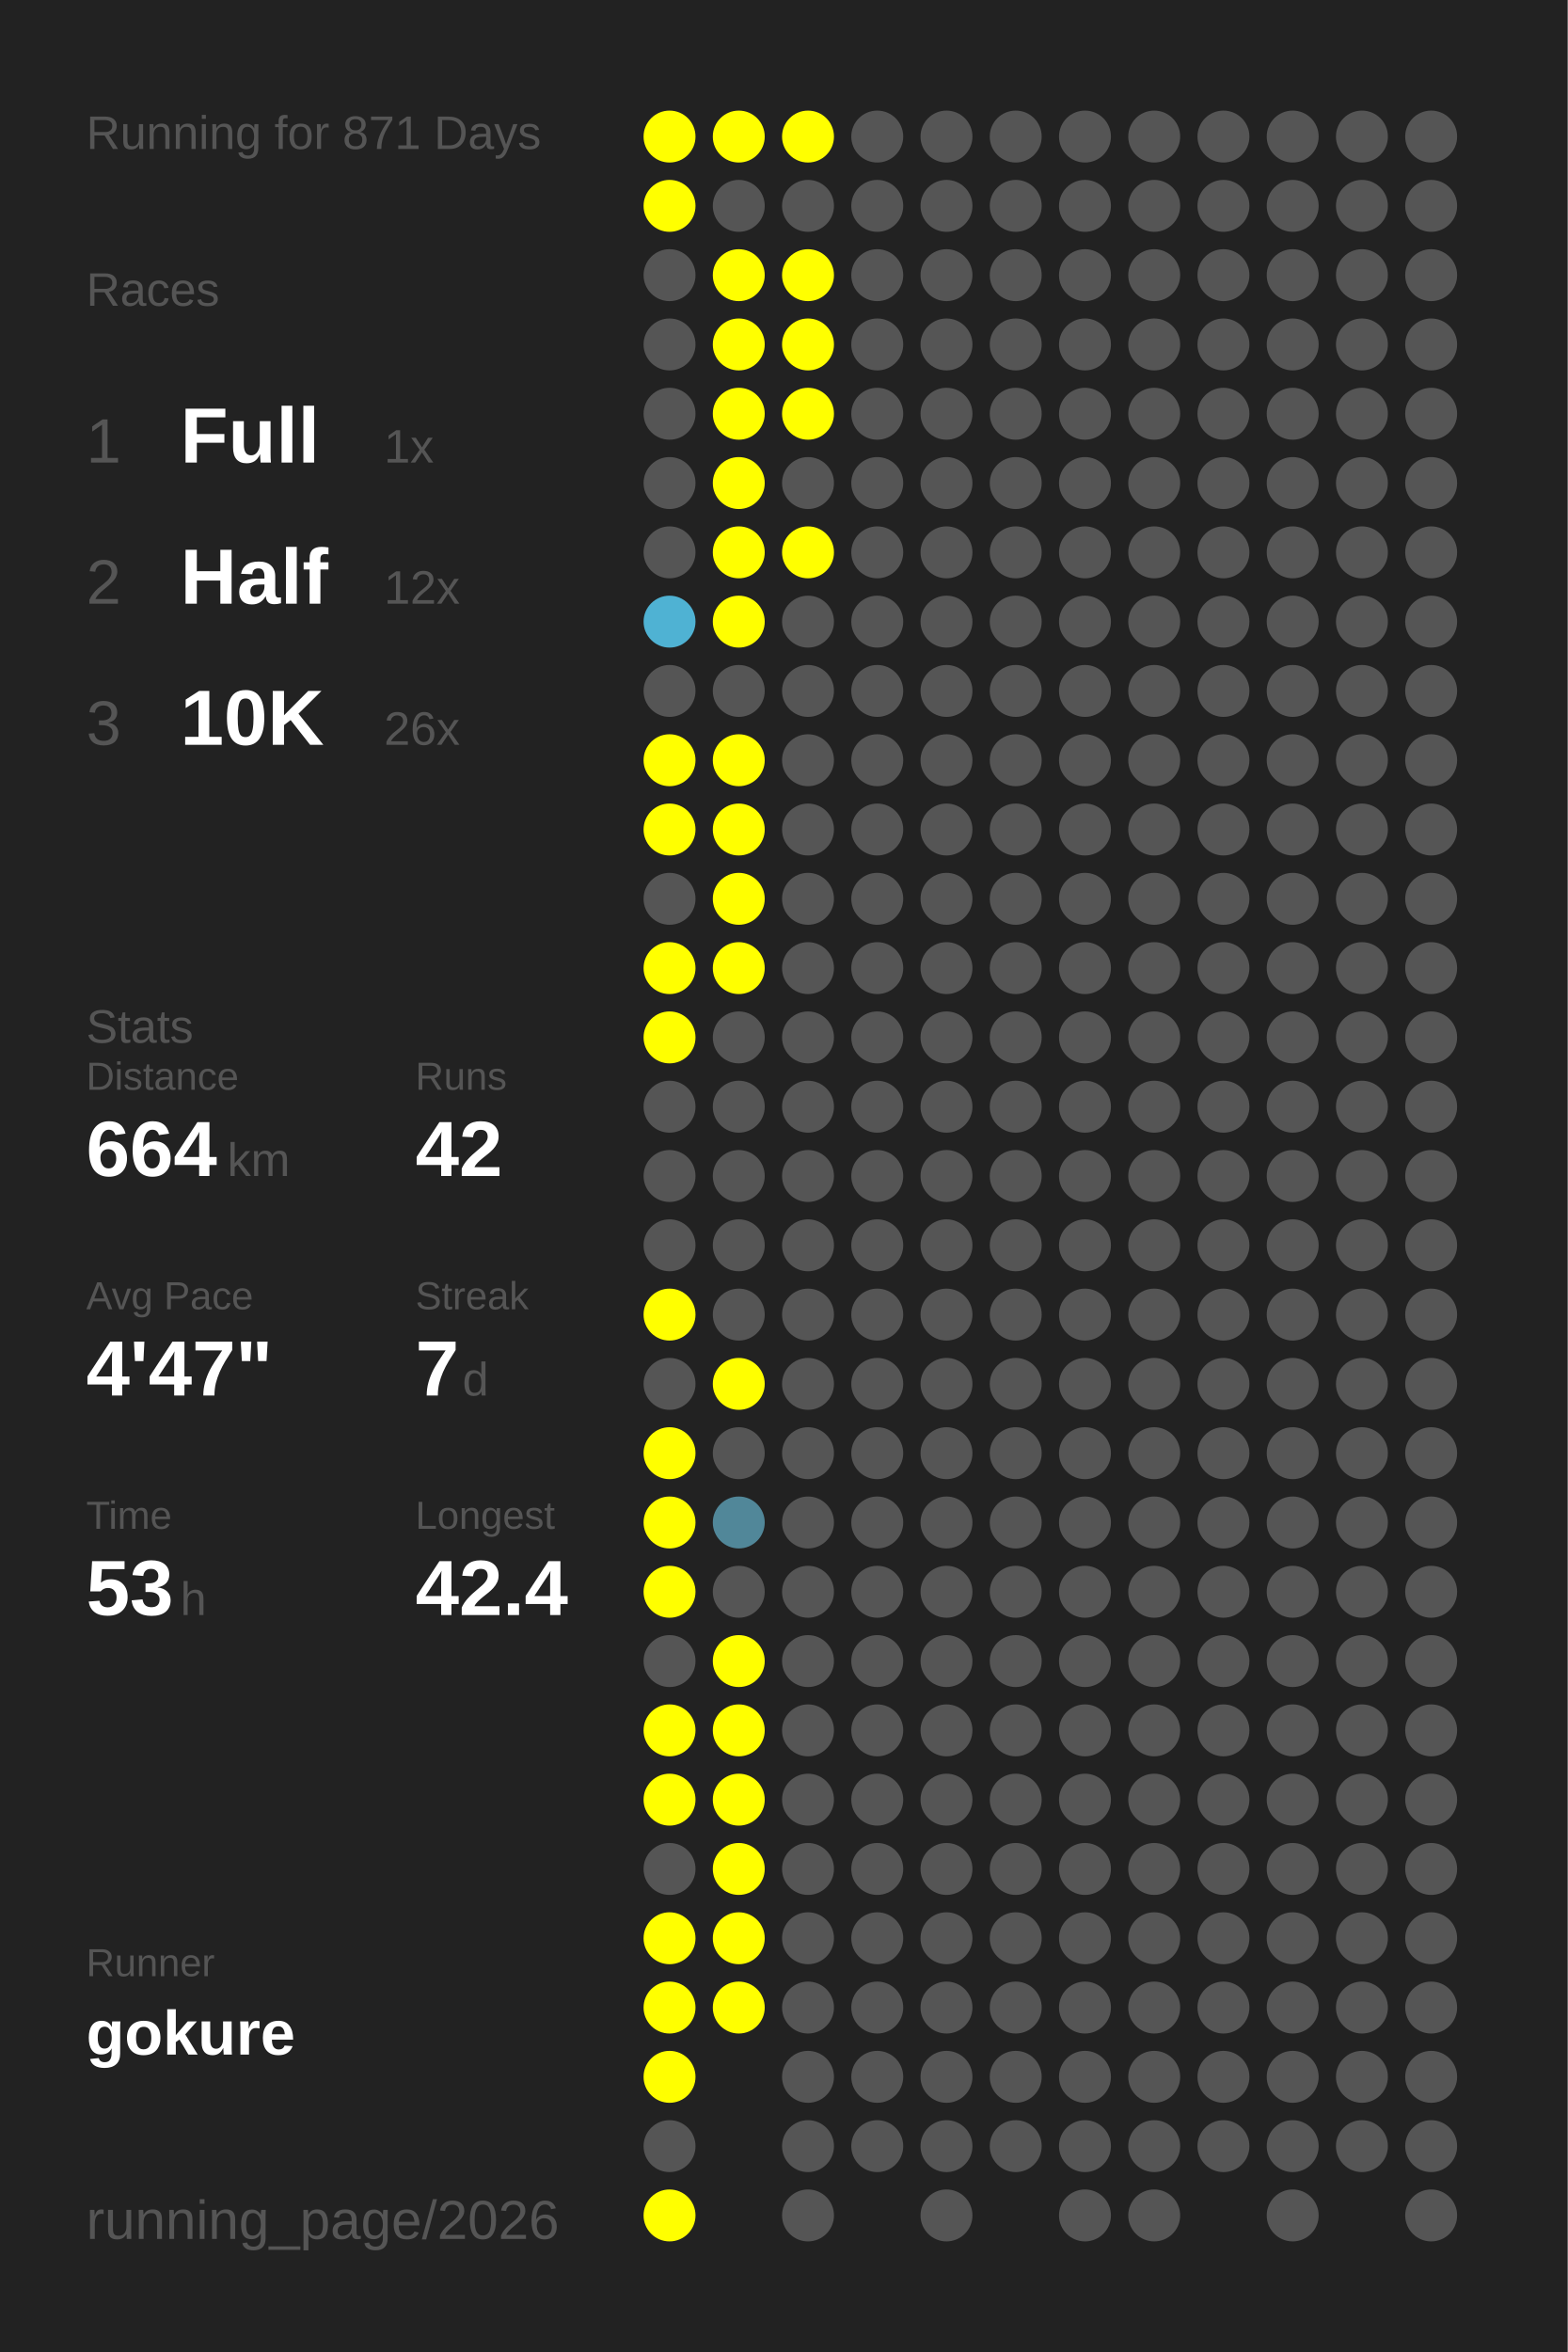
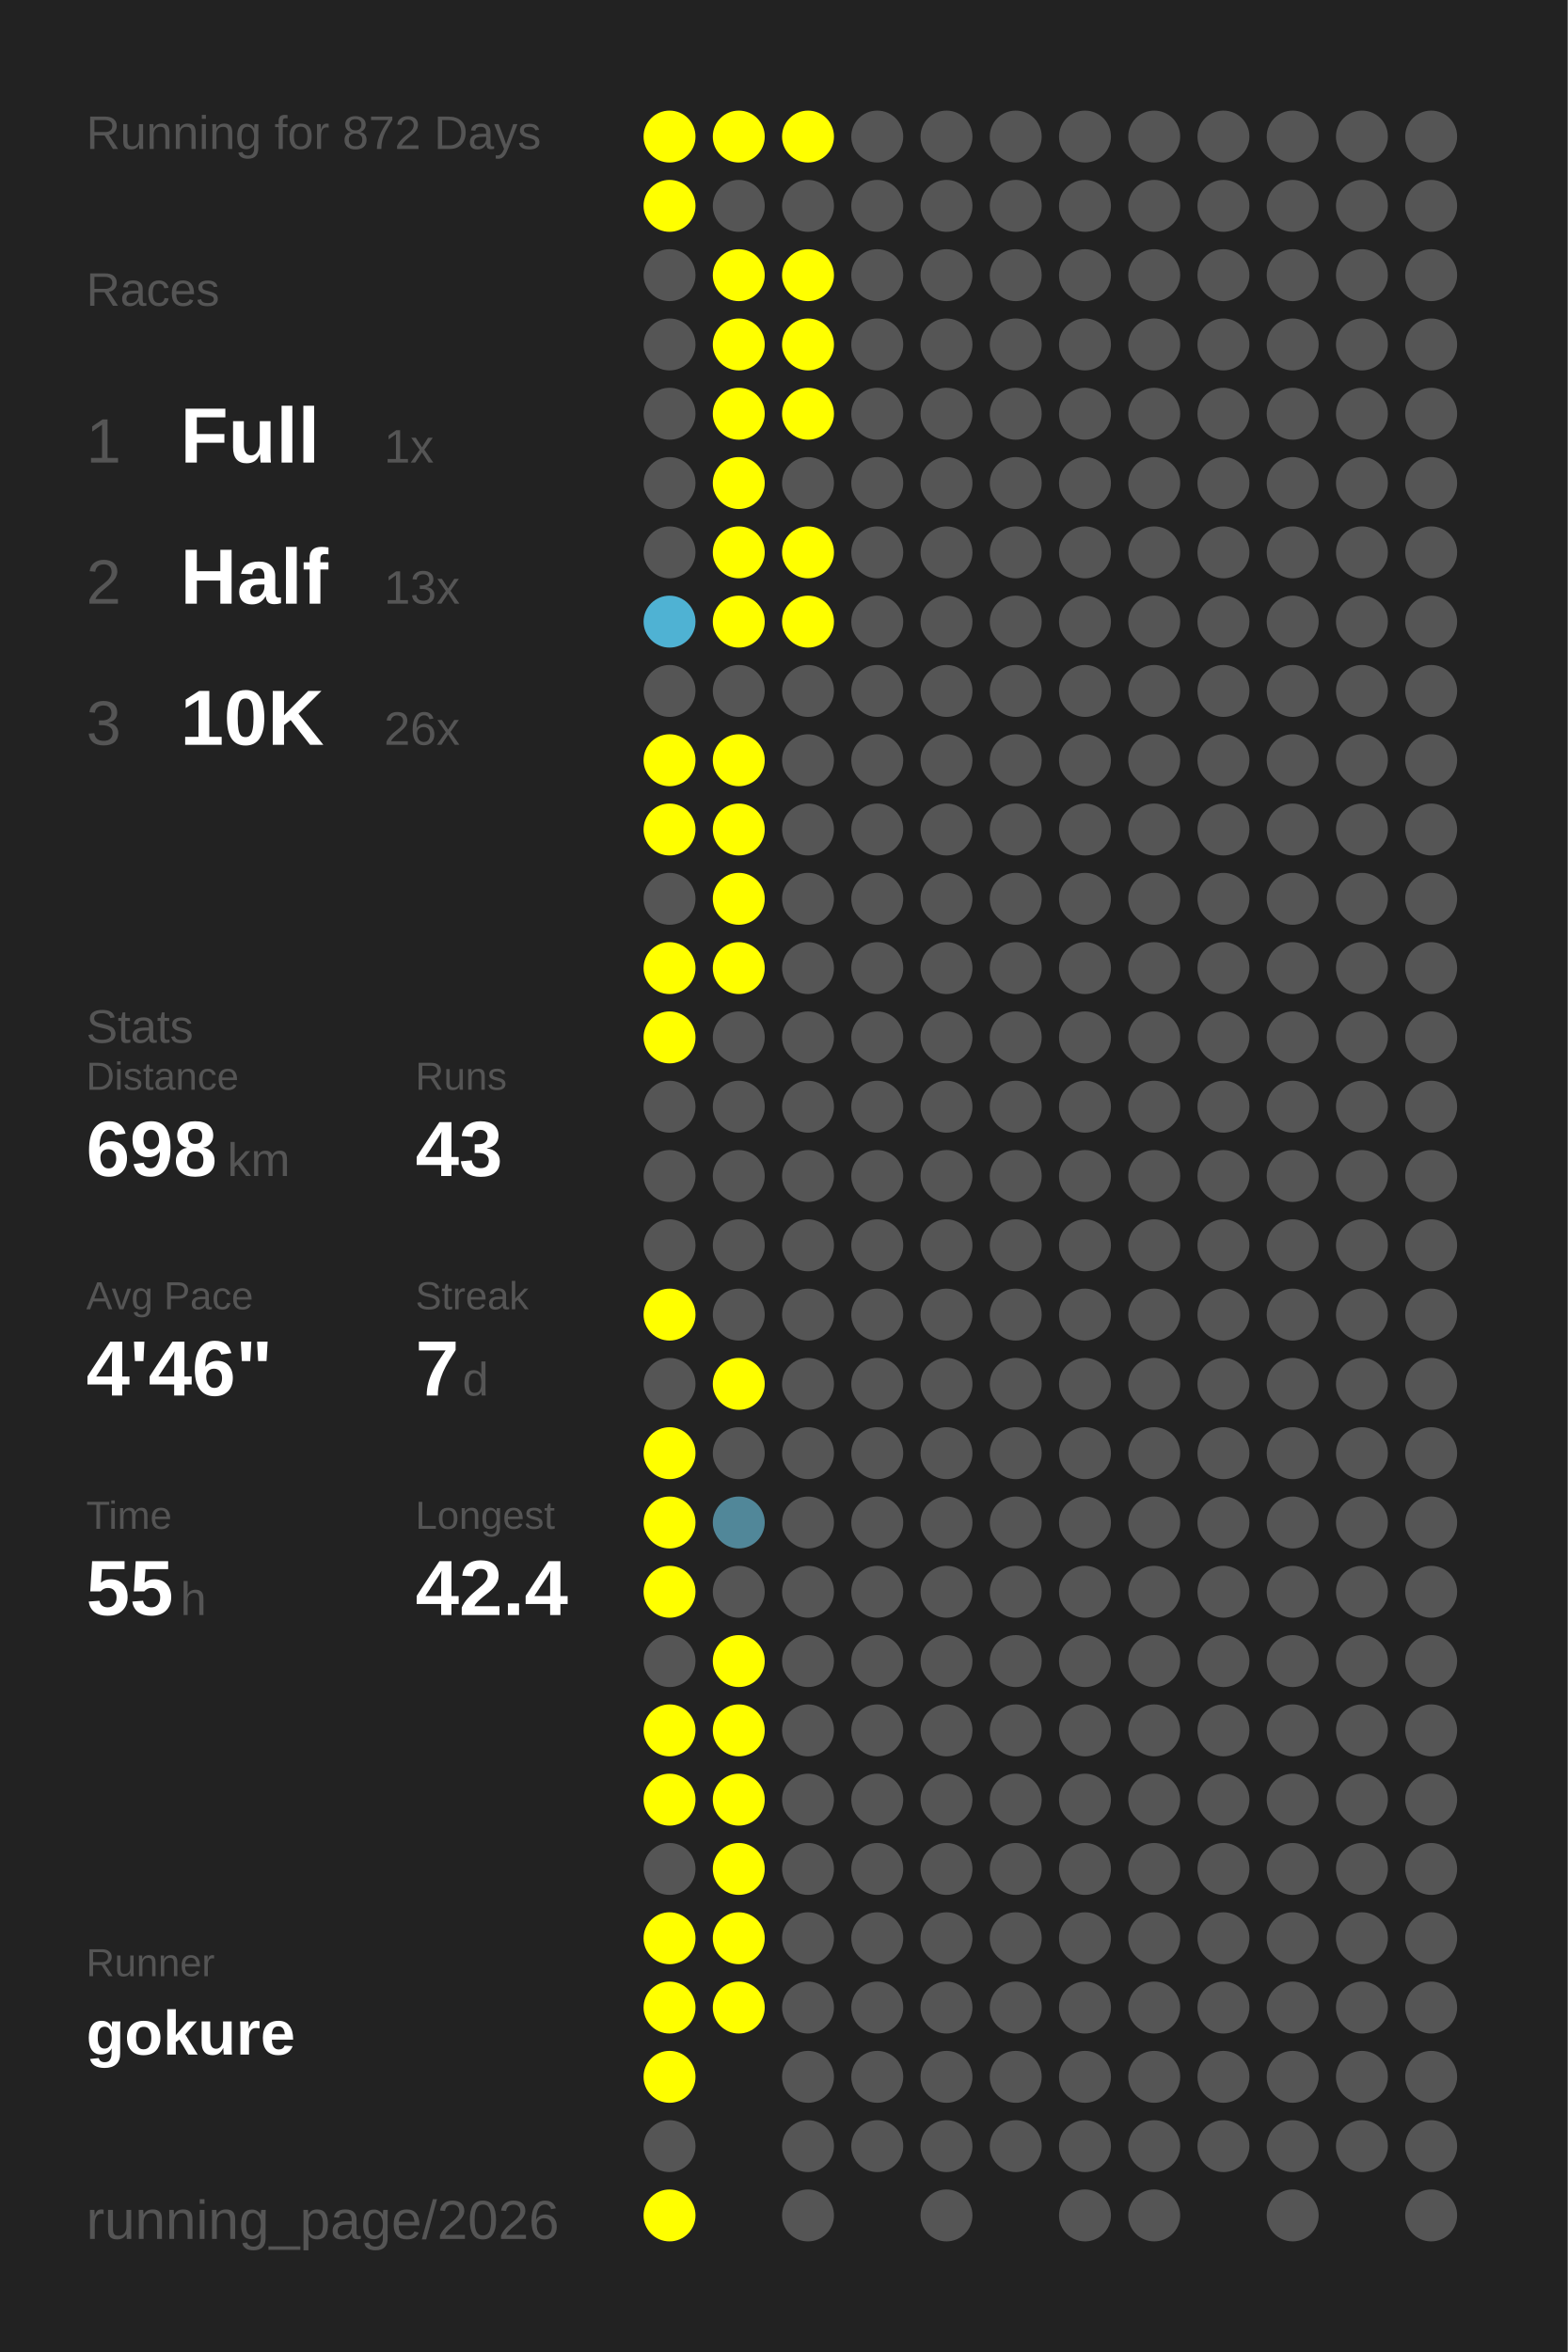
<svg xmlns="http://www.w3.org/2000/svg" baseProfile="full" height="300mm" version="1.1" viewBox="0,0,200,300" width="200mm">
  <defs />
  <rect fill="#222222" height="300" width="200" x="0" y="0" />
-   <text fill="#555555" style="font-size:6px; font-family:Arial;" x="11" y="19">Running for 871 Days</text>
+   <text fill="#555555" style="font-size:6px; font-family:Arial;" x="11" y="19">Running for 872 Days</text>
  <text fill="#555555" style="font-size:6px; font-family:Arial;" x="11" y="39">Races</text>
  <text fill="#555555" style="font-size:8px; font-family:Arial;" x="11" y="59">1</text>
  <text fill="#FFFFFF" style="font-size:10px; font-family:Arial; font-weight:bold;" x="23" y="59">Full</text>
  <text fill="#555555" style="font-size:6px; font-family:Arial;" x="49" y="59">1x</text>
  <text fill="#555555" style="font-size:8px; font-family:Arial;" x="11" y="77">2</text>
  <text fill="#FFFFFF" style="font-size:10px; font-family:Arial; font-weight:bold;" x="23" y="77">Half</text>
-   <text fill="#555555" style="font-size:6px; font-family:Arial;" x="49" y="77">12x</text>
+   <text fill="#555555" style="font-size:6px; font-family:Arial;" x="49" y="77">13x</text>
  <text fill="#555555" style="font-size:8px; font-family:Arial;" x="11" y="95">3</text>
  <text fill="#FFFFFF" style="font-size:10px; font-family:Arial; font-weight:bold;" x="23" y="95">10K</text>
  <text fill="#555555" style="font-size:6px; font-family:Arial;" x="49" y="95">26x</text>
  <text fill="#555555" style="font-size:6px; font-family:Arial;" x="11" y="133">Stats</text>
  <text fill="#555555" style="font-size:5px; font-family:Arial;" x="11" y="139">Distance</text>
-   <text fill="#FFFFFF" style="font-size:10px; font-family:Arial; font-weight:bold;" x="11" y="150">664</text>
+   <text fill="#FFFFFF" style="font-size:10px; font-family:Arial; font-weight:bold;" x="11" y="150">698</text>
  <text fill="#555555" style="font-size:6px; font-family:Arial;" x="29" y="150">km</text>
  <text fill="#555555" style="font-size:5px; font-family:Arial;" x="53" y="139">Runs</text>
-   <text fill="#FFFFFF" style="font-size:10px; font-family:Arial; font-weight:bold;" x="53" y="150">42</text>
+   <text fill="#FFFFFF" style="font-size:10px; font-family:Arial; font-weight:bold;" x="53" y="150">43</text>
  <text fill="#555555" style="font-size:5px; font-family:Arial;" x="11" y="167">Avg Pace</text>
-   <text fill="#FFFFFF" style="font-size:10px; font-family:Arial; font-weight:bold;" x="11" y="178">4'47"</text>
+   <text fill="#FFFFFF" style="font-size:10px; font-family:Arial; font-weight:bold;" x="11" y="178">4'46"</text>
  <text fill="#555555" style="font-size:5px; font-family:Arial;" x="53" y="167">Streak</text>
  <text fill="#FFFFFF" style="font-size:10px; font-family:Arial; font-weight:bold;" x="53" y="178">7</text>
  <text fill="#555555" style="font-size:6px; font-family:Arial;" x="59" y="178">d</text>
  <text fill="#555555" style="font-size:5px; font-family:Arial;" x="11" y="195">Time</text>
-   <text fill="#FFFFFF" style="font-size:10px; font-family:Arial; font-weight:bold;" x="11" y="206">53</text>
+   <text fill="#FFFFFF" style="font-size:10px; font-family:Arial; font-weight:bold;" x="11" y="206">55</text>
  <text fill="#555555" style="font-size:6px; font-family:Arial;" x="23" y="206">h</text>
  <text fill="#555555" style="font-size:5px; font-family:Arial;" x="53" y="195">Longest</text>
  <text fill="#FFFFFF" style="font-size:10px; font-family:Arial; font-weight:bold;" x="53" y="206">42.4</text>
  <text fill="#555555" style="font-size:5px; font-family:Arial;" x="11" y="252.065">Runner</text>
  <text fill="#FFFFFF" style="font-size:8px; font-family:Arial; font-weight:bold;" x="11" y="262.065">gokure</text>
  <text fill="#555555" style="font-size:7px; font-family:Arial;" x="11" y="285.581">running_page/2026</text>
  <circle cx="85.417" cy="17.419" fill="#FFFF00" r="3.312" />
  <circle cx="85.417" cy="26.258" fill="#FFFF00" r="3.312" />
  <circle cx="85.417" cy="35.097" fill="#555555" r="3.312" />
  <circle cx="85.417" cy="43.935" fill="#555555" r="3.312" />
  <circle cx="85.417" cy="52.774" fill="#555555" r="3.312" />
  <circle cx="85.417" cy="61.613" fill="#555555" r="3.312" />
  <circle cx="85.417" cy="70.452" fill="#555555" r="3.312" />
  <circle cx="85.417" cy="79.29" fill="#4fb2d3" r="3.312" />
  <circle cx="85.417" cy="88.129" fill="#555555" r="3.312" />
  <circle cx="85.417" cy="96.968" fill="#FFFF00" r="3.312" />
  <circle cx="85.417" cy="105.806" fill="#FFFF00" r="3.312" />
  <circle cx="85.417" cy="114.645" fill="#555555" r="3.312" />
  <circle cx="85.417" cy="123.484" fill="#FFFF00" r="3.312" />
  <circle cx="85.417" cy="132.323" fill="#FFFF00" r="3.312" />
  <circle cx="85.417" cy="141.161" fill="#555555" r="3.312" />
  <circle cx="85.417" cy="150" fill="#555555" r="3.312" />
  <circle cx="85.417" cy="158.839" fill="#555555" r="3.312" />
  <circle cx="85.417" cy="167.677" fill="#FFFF00" r="3.312" />
  <circle cx="85.417" cy="176.516" fill="#555555" r="3.312" />
  <circle cx="85.417" cy="185.355" fill="#FFFF00" r="3.312" />
  <circle cx="85.417" cy="194.194" fill="#FFFF00" r="3.312" />
  <circle cx="85.417" cy="203.032" fill="#FFFF00" r="3.312" />
  <circle cx="85.417" cy="211.871" fill="#555555" r="3.312" />
  <circle cx="85.417" cy="220.71" fill="#FFFF00" r="3.312" />
  <circle cx="85.417" cy="229.548" fill="#FFFF00" r="3.312" />
  <circle cx="85.417" cy="238.387" fill="#555555" r="3.312" />
  <circle cx="85.417" cy="247.226" fill="#FFFF00" r="3.312" />
  <circle cx="85.417" cy="256.065" fill="#FFFF00" r="3.312" />
  <circle cx="85.417" cy="264.903" fill="#FFFF00" r="3.312" />
  <circle cx="85.417" cy="273.742" fill="#555555" r="3.312" />
  <circle cx="85.417" cy="282.581" fill="#FFFF00" r="3.312" />
  <circle cx="94.25" cy="17.419" fill="#FFFF00" r="3.312" />
  <circle cx="94.25" cy="26.258" fill="#555555" r="3.312" />
  <circle cx="94.25" cy="35.097" fill="#FFFF00" r="3.312" />
  <circle cx="94.25" cy="43.935" fill="#FFFF00" r="3.312" />
  <circle cx="94.25" cy="52.774" fill="#FFFF00" r="3.312" />
  <circle cx="94.25" cy="61.613" fill="#FFFF00" r="3.312" />
  <circle cx="94.25" cy="70.452" fill="#FFFF00" r="3.312" />
  <circle cx="94.25" cy="79.29" fill="#FFFF00" r="3.312" />
  <circle cx="94.25" cy="88.129" fill="#555555" r="3.312" />
  <circle cx="94.25" cy="96.968" fill="#FFFF00" r="3.312" />
  <circle cx="94.25" cy="105.806" fill="#FFFF00" r="3.312" />
  <circle cx="94.25" cy="114.645" fill="#FFFF00" r="3.312" />
  <circle cx="94.25" cy="123.484" fill="#FFFF00" r="3.312" />
  <circle cx="94.25" cy="132.323" fill="#555555" r="3.312" />
  <circle cx="94.25" cy="141.161" fill="#555555" r="3.312" />
  <circle cx="94.25" cy="150" fill="#555555" r="3.312" />
  <circle cx="94.25" cy="158.839" fill="#555555" r="3.312" />
  <circle cx="94.25" cy="167.677" fill="#555555" r="3.312" />
  <circle cx="94.25" cy="176.516" fill="#FFFF00" r="3.312" />
  <circle cx="94.25" cy="185.355" fill="#555555" r="3.312" />
  <circle cx="94.25" cy="194.194" fill="#518799" r="3.312" />
  <circle cx="94.25" cy="203.032" fill="#555555" r="3.312" />
  <circle cx="94.25" cy="211.871" fill="#FFFF00" r="3.312" />
  <circle cx="94.25" cy="220.71" fill="#FFFF00" r="3.312" />
  <circle cx="94.25" cy="229.548" fill="#FFFF00" r="3.312" />
  <circle cx="94.25" cy="238.387" fill="#FFFF00" r="3.312" />
  <circle cx="94.25" cy="247.226" fill="#FFFF00" r="3.312" />
  <circle cx="94.25" cy="256.065" fill="#FFFF00" r="3.312" />
  <circle cx="103.083" cy="17.419" fill="#FFFF00" r="3.312" />
  <circle cx="103.083" cy="26.258" fill="#555555" r="3.312" />
  <circle cx="103.083" cy="35.097" fill="#FFFF00" r="3.312" />
  <circle cx="103.083" cy="43.935" fill="#FFFF00" r="3.312" />
  <circle cx="103.083" cy="52.774" fill="#FFFF00" r="3.312" />
  <circle cx="103.083" cy="61.613" fill="#555555" r="3.312" />
  <circle cx="103.083" cy="70.452" fill="#FFFF00" r="3.312" />
-   <circle cx="103.083" cy="79.29" fill="#555555" r="3.312" />
+   <circle cx="103.083" cy="79.29" fill="#FFFF00" r="3.312" />
  <circle cx="103.083" cy="88.129" fill="#555555" r="3.312" />
  <circle cx="103.083" cy="96.968" fill="#555555" r="3.312" />
  <circle cx="103.083" cy="105.806" fill="#555555" r="3.312" />
  <circle cx="103.083" cy="114.645" fill="#555555" r="3.312" />
  <circle cx="103.083" cy="123.484" fill="#555555" r="3.312" />
  <circle cx="103.083" cy="132.323" fill="#555555" r="3.312" />
  <circle cx="103.083" cy="141.161" fill="#555555" r="3.312" />
  <circle cx="103.083" cy="150" fill="#555555" r="3.312" />
  <circle cx="103.083" cy="158.839" fill="#555555" r="3.312" />
  <circle cx="103.083" cy="167.677" fill="#555555" r="3.312" />
  <circle cx="103.083" cy="176.516" fill="#555555" r="3.312" />
  <circle cx="103.083" cy="185.355" fill="#555555" r="3.312" />
  <circle cx="103.083" cy="194.194" fill="#555555" r="3.312" />
  <circle cx="103.083" cy="203.032" fill="#555555" r="3.312" />
  <circle cx="103.083" cy="211.871" fill="#555555" r="3.312" />
  <circle cx="103.083" cy="220.71" fill="#555555" r="3.312" />
  <circle cx="103.083" cy="229.548" fill="#555555" r="3.312" />
  <circle cx="103.083" cy="238.387" fill="#555555" r="3.312" />
  <circle cx="103.083" cy="247.226" fill="#555555" r="3.312" />
  <circle cx="103.083" cy="256.065" fill="#555555" r="3.312" />
  <circle cx="103.083" cy="264.903" fill="#555555" r="3.312" />
  <circle cx="103.083" cy="273.742" fill="#555555" r="3.312" />
  <circle cx="103.083" cy="282.581" fill="#555555" r="3.312" />
  <circle cx="111.917" cy="17.419" fill="#555555" r="3.312" />
  <circle cx="111.917" cy="26.258" fill="#555555" r="3.312" />
  <circle cx="111.917" cy="35.097" fill="#555555" r="3.312" />
  <circle cx="111.917" cy="43.935" fill="#555555" r="3.312" />
  <circle cx="111.917" cy="52.774" fill="#555555" r="3.312" />
  <circle cx="111.917" cy="61.613" fill="#555555" r="3.312" />
  <circle cx="111.917" cy="70.452" fill="#555555" r="3.312" />
  <circle cx="111.917" cy="79.29" fill="#555555" r="3.312" />
  <circle cx="111.917" cy="88.129" fill="#555555" r="3.312" />
  <circle cx="111.917" cy="96.968" fill="#555555" r="3.312" />
  <circle cx="111.917" cy="105.806" fill="#555555" r="3.312" />
  <circle cx="111.917" cy="114.645" fill="#555555" r="3.312" />
  <circle cx="111.917" cy="123.484" fill="#555555" r="3.312" />
  <circle cx="111.917" cy="132.323" fill="#555555" r="3.312" />
  <circle cx="111.917" cy="141.161" fill="#555555" r="3.312" />
  <circle cx="111.917" cy="150" fill="#555555" r="3.312" />
  <circle cx="111.917" cy="158.839" fill="#555555" r="3.312" />
  <circle cx="111.917" cy="167.677" fill="#555555" r="3.312" />
  <circle cx="111.917" cy="176.516" fill="#555555" r="3.312" />
  <circle cx="111.917" cy="185.355" fill="#555555" r="3.312" />
  <circle cx="111.917" cy="194.194" fill="#555555" r="3.312" />
  <circle cx="111.917" cy="203.032" fill="#555555" r="3.312" />
  <circle cx="111.917" cy="211.871" fill="#555555" r="3.312" />
  <circle cx="111.917" cy="220.71" fill="#555555" r="3.312" />
  <circle cx="111.917" cy="229.548" fill="#555555" r="3.312" />
  <circle cx="111.917" cy="238.387" fill="#555555" r="3.312" />
  <circle cx="111.917" cy="247.226" fill="#555555" r="3.312" />
  <circle cx="111.917" cy="256.065" fill="#555555" r="3.312" />
  <circle cx="111.917" cy="264.903" fill="#555555" r="3.312" />
  <circle cx="111.917" cy="273.742" fill="#555555" r="3.312" />
  <circle cx="120.75" cy="17.419" fill="#555555" r="3.312" />
  <circle cx="120.75" cy="26.258" fill="#555555" r="3.312" />
  <circle cx="120.75" cy="35.097" fill="#555555" r="3.312" />
  <circle cx="120.75" cy="43.935" fill="#555555" r="3.312" />
  <circle cx="120.75" cy="52.774" fill="#555555" r="3.312" />
  <circle cx="120.75" cy="61.613" fill="#555555" r="3.312" />
  <circle cx="120.75" cy="70.452" fill="#555555" r="3.312" />
  <circle cx="120.75" cy="79.29" fill="#555555" r="3.312" />
  <circle cx="120.75" cy="88.129" fill="#555555" r="3.312" />
  <circle cx="120.75" cy="96.968" fill="#555555" r="3.312" />
  <circle cx="120.75" cy="105.806" fill="#555555" r="3.312" />
  <circle cx="120.75" cy="114.645" fill="#555555" r="3.312" />
  <circle cx="120.75" cy="123.484" fill="#555555" r="3.312" />
  <circle cx="120.75" cy="132.323" fill="#555555" r="3.312" />
  <circle cx="120.75" cy="141.161" fill="#555555" r="3.312" />
  <circle cx="120.75" cy="150" fill="#555555" r="3.312" />
  <circle cx="120.75" cy="158.839" fill="#555555" r="3.312" />
  <circle cx="120.75" cy="167.677" fill="#555555" r="3.312" />
  <circle cx="120.75" cy="176.516" fill="#555555" r="3.312" />
  <circle cx="120.75" cy="185.355" fill="#555555" r="3.312" />
  <circle cx="120.75" cy="194.194" fill="#555555" r="3.312" />
  <circle cx="120.75" cy="203.032" fill="#555555" r="3.312" />
  <circle cx="120.75" cy="211.871" fill="#555555" r="3.312" />
  <circle cx="120.75" cy="220.71" fill="#555555" r="3.312" />
  <circle cx="120.75" cy="229.548" fill="#555555" r="3.312" />
  <circle cx="120.75" cy="238.387" fill="#555555" r="3.312" />
  <circle cx="120.75" cy="247.226" fill="#555555" r="3.312" />
  <circle cx="120.75" cy="256.065" fill="#555555" r="3.312" />
  <circle cx="120.75" cy="264.903" fill="#555555" r="3.312" />
  <circle cx="120.75" cy="273.742" fill="#555555" r="3.312" />
  <circle cx="120.75" cy="282.581" fill="#555555" r="3.312" />
  <circle cx="129.583" cy="17.419" fill="#555555" r="3.312" />
  <circle cx="129.583" cy="26.258" fill="#555555" r="3.312" />
  <circle cx="129.583" cy="35.097" fill="#555555" r="3.312" />
  <circle cx="129.583" cy="43.935" fill="#555555" r="3.312" />
  <circle cx="129.583" cy="52.774" fill="#555555" r="3.312" />
  <circle cx="129.583" cy="61.613" fill="#555555" r="3.312" />
  <circle cx="129.583" cy="70.452" fill="#555555" r="3.312" />
  <circle cx="129.583" cy="79.29" fill="#555555" r="3.312" />
  <circle cx="129.583" cy="88.129" fill="#555555" r="3.312" />
  <circle cx="129.583" cy="96.968" fill="#555555" r="3.312" />
  <circle cx="129.583" cy="105.806" fill="#555555" r="3.312" />
  <circle cx="129.583" cy="114.645" fill="#555555" r="3.312" />
  <circle cx="129.583" cy="123.484" fill="#555555" r="3.312" />
  <circle cx="129.583" cy="132.323" fill="#555555" r="3.312" />
  <circle cx="129.583" cy="141.161" fill="#555555" r="3.312" />
  <circle cx="129.583" cy="150" fill="#555555" r="3.312" />
  <circle cx="129.583" cy="158.839" fill="#555555" r="3.312" />
  <circle cx="129.583" cy="167.677" fill="#555555" r="3.312" />
  <circle cx="129.583" cy="176.516" fill="#555555" r="3.312" />
  <circle cx="129.583" cy="185.355" fill="#555555" r="3.312" />
  <circle cx="129.583" cy="194.194" fill="#555555" r="3.312" />
  <circle cx="129.583" cy="203.032" fill="#555555" r="3.312" />
  <circle cx="129.583" cy="211.871" fill="#555555" r="3.312" />
  <circle cx="129.583" cy="220.71" fill="#555555" r="3.312" />
  <circle cx="129.583" cy="229.548" fill="#555555" r="3.312" />
  <circle cx="129.583" cy="238.387" fill="#555555" r="3.312" />
  <circle cx="129.583" cy="247.226" fill="#555555" r="3.312" />
  <circle cx="129.583" cy="256.065" fill="#555555" r="3.312" />
  <circle cx="129.583" cy="264.903" fill="#555555" r="3.312" />
  <circle cx="129.583" cy="273.742" fill="#555555" r="3.312" />
  <circle cx="138.417" cy="17.419" fill="#555555" r="3.312" />
  <circle cx="138.417" cy="26.258" fill="#555555" r="3.312" />
  <circle cx="138.417" cy="35.097" fill="#555555" r="3.312" />
  <circle cx="138.417" cy="43.935" fill="#555555" r="3.312" />
  <circle cx="138.417" cy="52.774" fill="#555555" r="3.312" />
  <circle cx="138.417" cy="61.613" fill="#555555" r="3.312" />
  <circle cx="138.417" cy="70.452" fill="#555555" r="3.312" />
  <circle cx="138.417" cy="79.29" fill="#555555" r="3.312" />
  <circle cx="138.417" cy="88.129" fill="#555555" r="3.312" />
  <circle cx="138.417" cy="96.968" fill="#555555" r="3.312" />
  <circle cx="138.417" cy="105.806" fill="#555555" r="3.312" />
  <circle cx="138.417" cy="114.645" fill="#555555" r="3.312" />
  <circle cx="138.417" cy="123.484" fill="#555555" r="3.312" />
  <circle cx="138.417" cy="132.323" fill="#555555" r="3.312" />
  <circle cx="138.417" cy="141.161" fill="#555555" r="3.312" />
  <circle cx="138.417" cy="150" fill="#555555" r="3.312" />
  <circle cx="138.417" cy="158.839" fill="#555555" r="3.312" />
  <circle cx="138.417" cy="167.677" fill="#555555" r="3.312" />
  <circle cx="138.417" cy="176.516" fill="#555555" r="3.312" />
  <circle cx="138.417" cy="185.355" fill="#555555" r="3.312" />
  <circle cx="138.417" cy="194.194" fill="#555555" r="3.312" />
  <circle cx="138.417" cy="203.032" fill="#555555" r="3.312" />
  <circle cx="138.417" cy="211.871" fill="#555555" r="3.312" />
  <circle cx="138.417" cy="220.71" fill="#555555" r="3.312" />
  <circle cx="138.417" cy="229.548" fill="#555555" r="3.312" />
  <circle cx="138.417" cy="238.387" fill="#555555" r="3.312" />
  <circle cx="138.417" cy="247.226" fill="#555555" r="3.312" />
  <circle cx="138.417" cy="256.065" fill="#555555" r="3.312" />
  <circle cx="138.417" cy="264.903" fill="#555555" r="3.312" />
  <circle cx="138.417" cy="273.742" fill="#555555" r="3.312" />
  <circle cx="138.417" cy="282.581" fill="#555555" r="3.312" />
  <circle cx="147.25" cy="17.419" fill="#555555" r="3.312" />
  <circle cx="147.25" cy="26.258" fill="#555555" r="3.312" />
  <circle cx="147.25" cy="35.097" fill="#555555" r="3.312" />
  <circle cx="147.25" cy="43.935" fill="#555555" r="3.312" />
  <circle cx="147.25" cy="52.774" fill="#555555" r="3.312" />
  <circle cx="147.25" cy="61.613" fill="#555555" r="3.312" />
  <circle cx="147.25" cy="70.452" fill="#555555" r="3.312" />
  <circle cx="147.25" cy="79.29" fill="#555555" r="3.312" />
  <circle cx="147.25" cy="88.129" fill="#555555" r="3.312" />
  <circle cx="147.25" cy="96.968" fill="#555555" r="3.312" />
  <circle cx="147.25" cy="105.806" fill="#555555" r="3.312" />
  <circle cx="147.25" cy="114.645" fill="#555555" r="3.312" />
  <circle cx="147.25" cy="123.484" fill="#555555" r="3.312" />
  <circle cx="147.25" cy="132.323" fill="#555555" r="3.312" />
  <circle cx="147.25" cy="141.161" fill="#555555" r="3.312" />
  <circle cx="147.25" cy="150" fill="#555555" r="3.312" />
  <circle cx="147.25" cy="158.839" fill="#555555" r="3.312" />
  <circle cx="147.25" cy="167.677" fill="#555555" r="3.312" />
  <circle cx="147.25" cy="176.516" fill="#555555" r="3.312" />
  <circle cx="147.25" cy="185.355" fill="#555555" r="3.312" />
  <circle cx="147.25" cy="194.194" fill="#555555" r="3.312" />
  <circle cx="147.25" cy="203.032" fill="#555555" r="3.312" />
  <circle cx="147.25" cy="211.871" fill="#555555" r="3.312" />
  <circle cx="147.25" cy="220.71" fill="#555555" r="3.312" />
  <circle cx="147.25" cy="229.548" fill="#555555" r="3.312" />
  <circle cx="147.25" cy="238.387" fill="#555555" r="3.312" />
  <circle cx="147.25" cy="247.226" fill="#555555" r="3.312" />
  <circle cx="147.25" cy="256.065" fill="#555555" r="3.312" />
  <circle cx="147.25" cy="264.903" fill="#555555" r="3.312" />
  <circle cx="147.25" cy="273.742" fill="#555555" r="3.312" />
  <circle cx="147.25" cy="282.581" fill="#555555" r="3.312" />
  <circle cx="156.083" cy="17.419" fill="#555555" r="3.312" />
  <circle cx="156.083" cy="26.258" fill="#555555" r="3.312" />
  <circle cx="156.083" cy="35.097" fill="#555555" r="3.312" />
  <circle cx="156.083" cy="43.935" fill="#555555" r="3.312" />
  <circle cx="156.083" cy="52.774" fill="#555555" r="3.312" />
  <circle cx="156.083" cy="61.613" fill="#555555" r="3.312" />
  <circle cx="156.083" cy="70.452" fill="#555555" r="3.312" />
  <circle cx="156.083" cy="79.29" fill="#555555" r="3.312" />
  <circle cx="156.083" cy="88.129" fill="#555555" r="3.312" />
  <circle cx="156.083" cy="96.968" fill="#555555" r="3.312" />
  <circle cx="156.083" cy="105.806" fill="#555555" r="3.312" />
  <circle cx="156.083" cy="114.645" fill="#555555" r="3.312" />
  <circle cx="156.083" cy="123.484" fill="#555555" r="3.312" />
  <circle cx="156.083" cy="132.323" fill="#555555" r="3.312" />
  <circle cx="156.083" cy="141.161" fill="#555555" r="3.312" />
  <circle cx="156.083" cy="150" fill="#555555" r="3.312" />
  <circle cx="156.083" cy="158.839" fill="#555555" r="3.312" />
  <circle cx="156.083" cy="167.677" fill="#555555" r="3.312" />
  <circle cx="156.083" cy="176.516" fill="#555555" r="3.312" />
  <circle cx="156.083" cy="185.355" fill="#555555" r="3.312" />
  <circle cx="156.083" cy="194.194" fill="#555555" r="3.312" />
  <circle cx="156.083" cy="203.032" fill="#555555" r="3.312" />
  <circle cx="156.083" cy="211.871" fill="#555555" r="3.312" />
  <circle cx="156.083" cy="220.71" fill="#555555" r="3.312" />
  <circle cx="156.083" cy="229.548" fill="#555555" r="3.312" />
  <circle cx="156.083" cy="238.387" fill="#555555" r="3.312" />
  <circle cx="156.083" cy="247.226" fill="#555555" r="3.312" />
  <circle cx="156.083" cy="256.065" fill="#555555" r="3.312" />
  <circle cx="156.083" cy="264.903" fill="#555555" r="3.312" />
  <circle cx="156.083" cy="273.742" fill="#555555" r="3.312" />
  <circle cx="164.917" cy="17.419" fill="#555555" r="3.312" />
  <circle cx="164.917" cy="26.258" fill="#555555" r="3.312" />
  <circle cx="164.917" cy="35.097" fill="#555555" r="3.312" />
  <circle cx="164.917" cy="43.935" fill="#555555" r="3.312" />
  <circle cx="164.917" cy="52.774" fill="#555555" r="3.312" />
  <circle cx="164.917" cy="61.613" fill="#555555" r="3.312" />
  <circle cx="164.917" cy="70.452" fill="#555555" r="3.312" />
  <circle cx="164.917" cy="79.29" fill="#555555" r="3.312" />
  <circle cx="164.917" cy="88.129" fill="#555555" r="3.312" />
  <circle cx="164.917" cy="96.968" fill="#555555" r="3.312" />
  <circle cx="164.917" cy="105.806" fill="#555555" r="3.312" />
  <circle cx="164.917" cy="114.645" fill="#555555" r="3.312" />
  <circle cx="164.917" cy="123.484" fill="#555555" r="3.312" />
  <circle cx="164.917" cy="132.323" fill="#555555" r="3.312" />
  <circle cx="164.917" cy="141.161" fill="#555555" r="3.312" />
  <circle cx="164.917" cy="150" fill="#555555" r="3.312" />
  <circle cx="164.917" cy="158.839" fill="#555555" r="3.312" />
  <circle cx="164.917" cy="167.677" fill="#555555" r="3.312" />
  <circle cx="164.917" cy="176.516" fill="#555555" r="3.312" />
  <circle cx="164.917" cy="185.355" fill="#555555" r="3.312" />
  <circle cx="164.917" cy="194.194" fill="#555555" r="3.312" />
  <circle cx="164.917" cy="203.032" fill="#555555" r="3.312" />
  <circle cx="164.917" cy="211.871" fill="#555555" r="3.312" />
  <circle cx="164.917" cy="220.71" fill="#555555" r="3.312" />
  <circle cx="164.917" cy="229.548" fill="#555555" r="3.312" />
  <circle cx="164.917" cy="238.387" fill="#555555" r="3.312" />
  <circle cx="164.917" cy="247.226" fill="#555555" r="3.312" />
  <circle cx="164.917" cy="256.065" fill="#555555" r="3.312" />
  <circle cx="164.917" cy="264.903" fill="#555555" r="3.312" />
  <circle cx="164.917" cy="273.742" fill="#555555" r="3.312" />
  <circle cx="164.917" cy="282.581" fill="#555555" r="3.312" />
  <circle cx="173.75" cy="17.419" fill="#555555" r="3.312" />
  <circle cx="173.75" cy="26.258" fill="#555555" r="3.312" />
  <circle cx="173.75" cy="35.097" fill="#555555" r="3.312" />
  <circle cx="173.75" cy="43.935" fill="#555555" r="3.312" />
  <circle cx="173.75" cy="52.774" fill="#555555" r="3.312" />
  <circle cx="173.75" cy="61.613" fill="#555555" r="3.312" />
  <circle cx="173.75" cy="70.452" fill="#555555" r="3.312" />
  <circle cx="173.75" cy="79.29" fill="#555555" r="3.312" />
  <circle cx="173.75" cy="88.129" fill="#555555" r="3.312" />
  <circle cx="173.75" cy="96.968" fill="#555555" r="3.312" />
  <circle cx="173.75" cy="105.806" fill="#555555" r="3.312" />
  <circle cx="173.75" cy="114.645" fill="#555555" r="3.312" />
  <circle cx="173.75" cy="123.484" fill="#555555" r="3.312" />
  <circle cx="173.75" cy="132.323" fill="#555555" r="3.312" />
  <circle cx="173.75" cy="141.161" fill="#555555" r="3.312" />
  <circle cx="173.75" cy="150" fill="#555555" r="3.312" />
  <circle cx="173.75" cy="158.839" fill="#555555" r="3.312" />
  <circle cx="173.75" cy="167.677" fill="#555555" r="3.312" />
  <circle cx="173.75" cy="176.516" fill="#555555" r="3.312" />
  <circle cx="173.75" cy="185.355" fill="#555555" r="3.312" />
  <circle cx="173.75" cy="194.194" fill="#555555" r="3.312" />
  <circle cx="173.75" cy="203.032" fill="#555555" r="3.312" />
  <circle cx="173.75" cy="211.871" fill="#555555" r="3.312" />
  <circle cx="173.75" cy="220.71" fill="#555555" r="3.312" />
  <circle cx="173.75" cy="229.548" fill="#555555" r="3.312" />
  <circle cx="173.75" cy="238.387" fill="#555555" r="3.312" />
  <circle cx="173.75" cy="247.226" fill="#555555" r="3.312" />
  <circle cx="173.75" cy="256.065" fill="#555555" r="3.312" />
  <circle cx="173.75" cy="264.903" fill="#555555" r="3.312" />
  <circle cx="173.75" cy="273.742" fill="#555555" r="3.312" />
  <circle cx="182.583" cy="17.419" fill="#555555" r="3.312" />
  <circle cx="182.583" cy="26.258" fill="#555555" r="3.312" />
  <circle cx="182.583" cy="35.097" fill="#555555" r="3.312" />
  <circle cx="182.583" cy="43.935" fill="#555555" r="3.312" />
  <circle cx="182.583" cy="52.774" fill="#555555" r="3.312" />
  <circle cx="182.583" cy="61.613" fill="#555555" r="3.312" />
  <circle cx="182.583" cy="70.452" fill="#555555" r="3.312" />
  <circle cx="182.583" cy="79.29" fill="#555555" r="3.312" />
  <circle cx="182.583" cy="88.129" fill="#555555" r="3.312" />
  <circle cx="182.583" cy="96.968" fill="#555555" r="3.312" />
  <circle cx="182.583" cy="105.806" fill="#555555" r="3.312" />
  <circle cx="182.583" cy="114.645" fill="#555555" r="3.312" />
  <circle cx="182.583" cy="123.484" fill="#555555" r="3.312" />
  <circle cx="182.583" cy="132.323" fill="#555555" r="3.312" />
  <circle cx="182.583" cy="141.161" fill="#555555" r="3.312" />
  <circle cx="182.583" cy="150" fill="#555555" r="3.312" />
  <circle cx="182.583" cy="158.839" fill="#555555" r="3.312" />
  <circle cx="182.583" cy="167.677" fill="#555555" r="3.312" />
  <circle cx="182.583" cy="176.516" fill="#555555" r="3.312" />
  <circle cx="182.583" cy="185.355" fill="#555555" r="3.312" />
  <circle cx="182.583" cy="194.194" fill="#555555" r="3.312" />
  <circle cx="182.583" cy="203.032" fill="#555555" r="3.312" />
  <circle cx="182.583" cy="211.871" fill="#555555" r="3.312" />
  <circle cx="182.583" cy="220.71" fill="#555555" r="3.312" />
  <circle cx="182.583" cy="229.548" fill="#555555" r="3.312" />
  <circle cx="182.583" cy="238.387" fill="#555555" r="3.312" />
  <circle cx="182.583" cy="247.226" fill="#555555" r="3.312" />
  <circle cx="182.583" cy="256.065" fill="#555555" r="3.312" />
  <circle cx="182.583" cy="264.903" fill="#555555" r="3.312" />
  <circle cx="182.583" cy="273.742" fill="#555555" r="3.312" />
  <circle cx="182.583" cy="282.581" fill="#555555" r="3.312" />
</svg>
